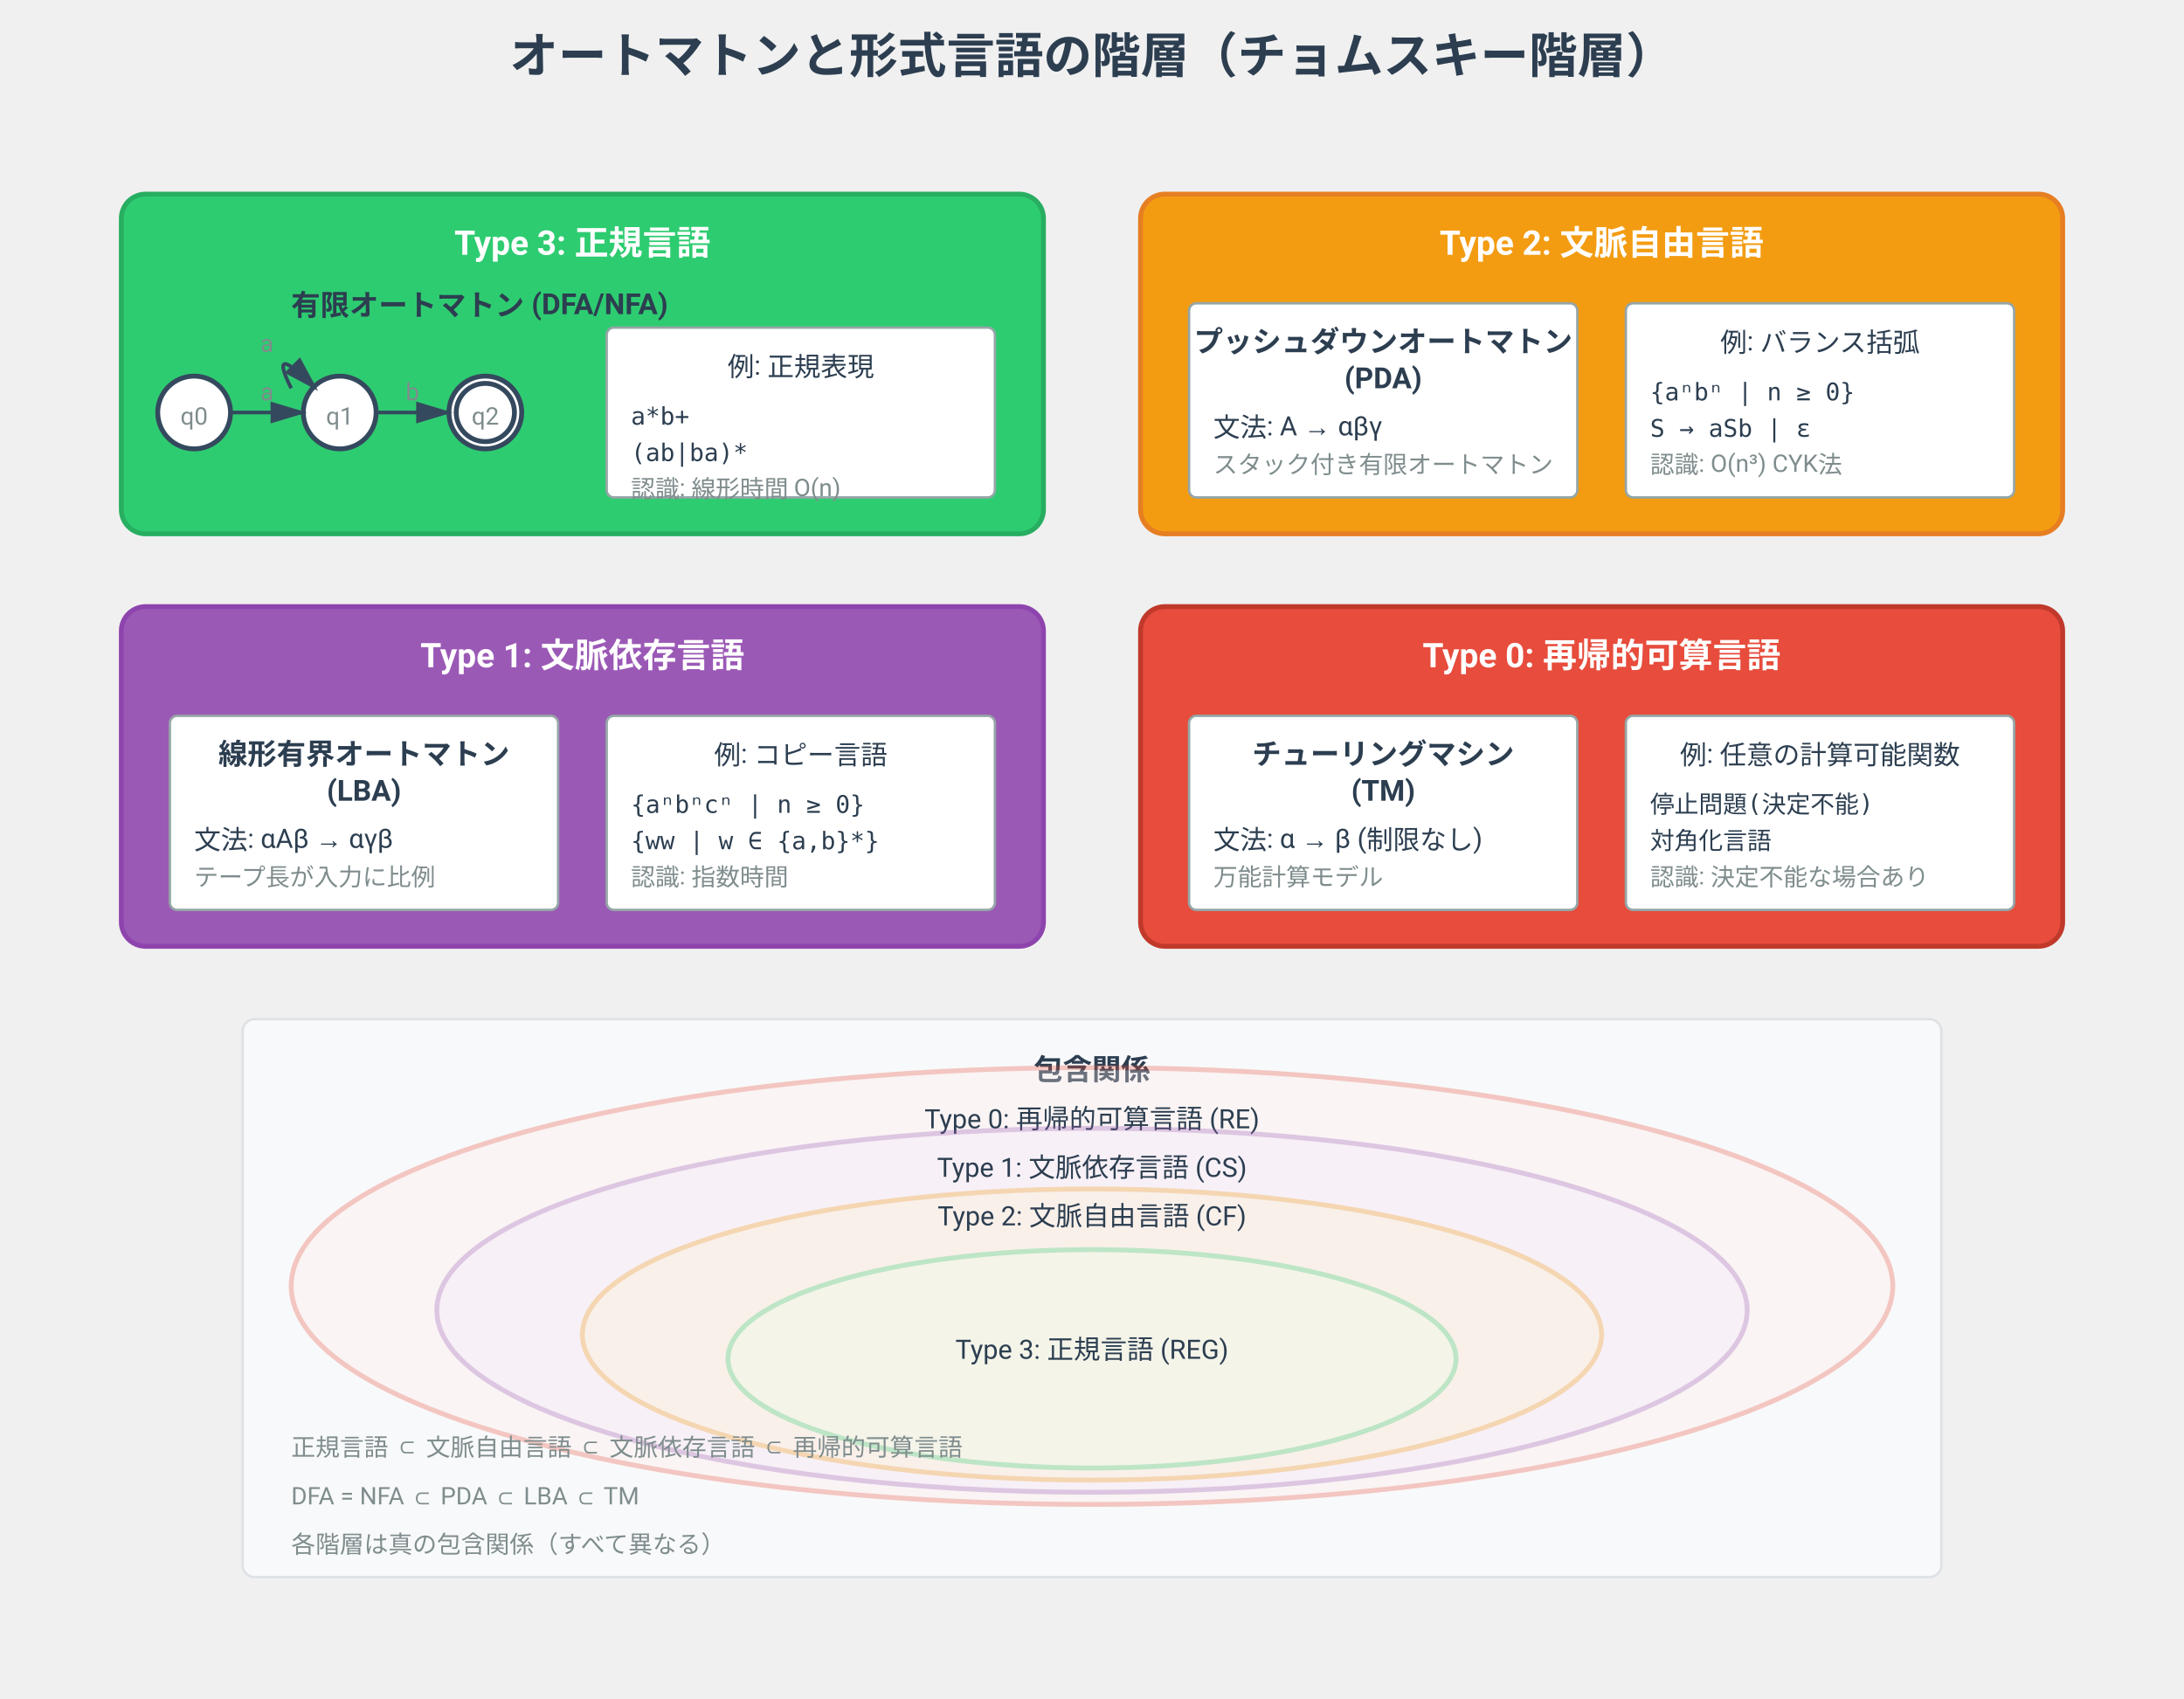
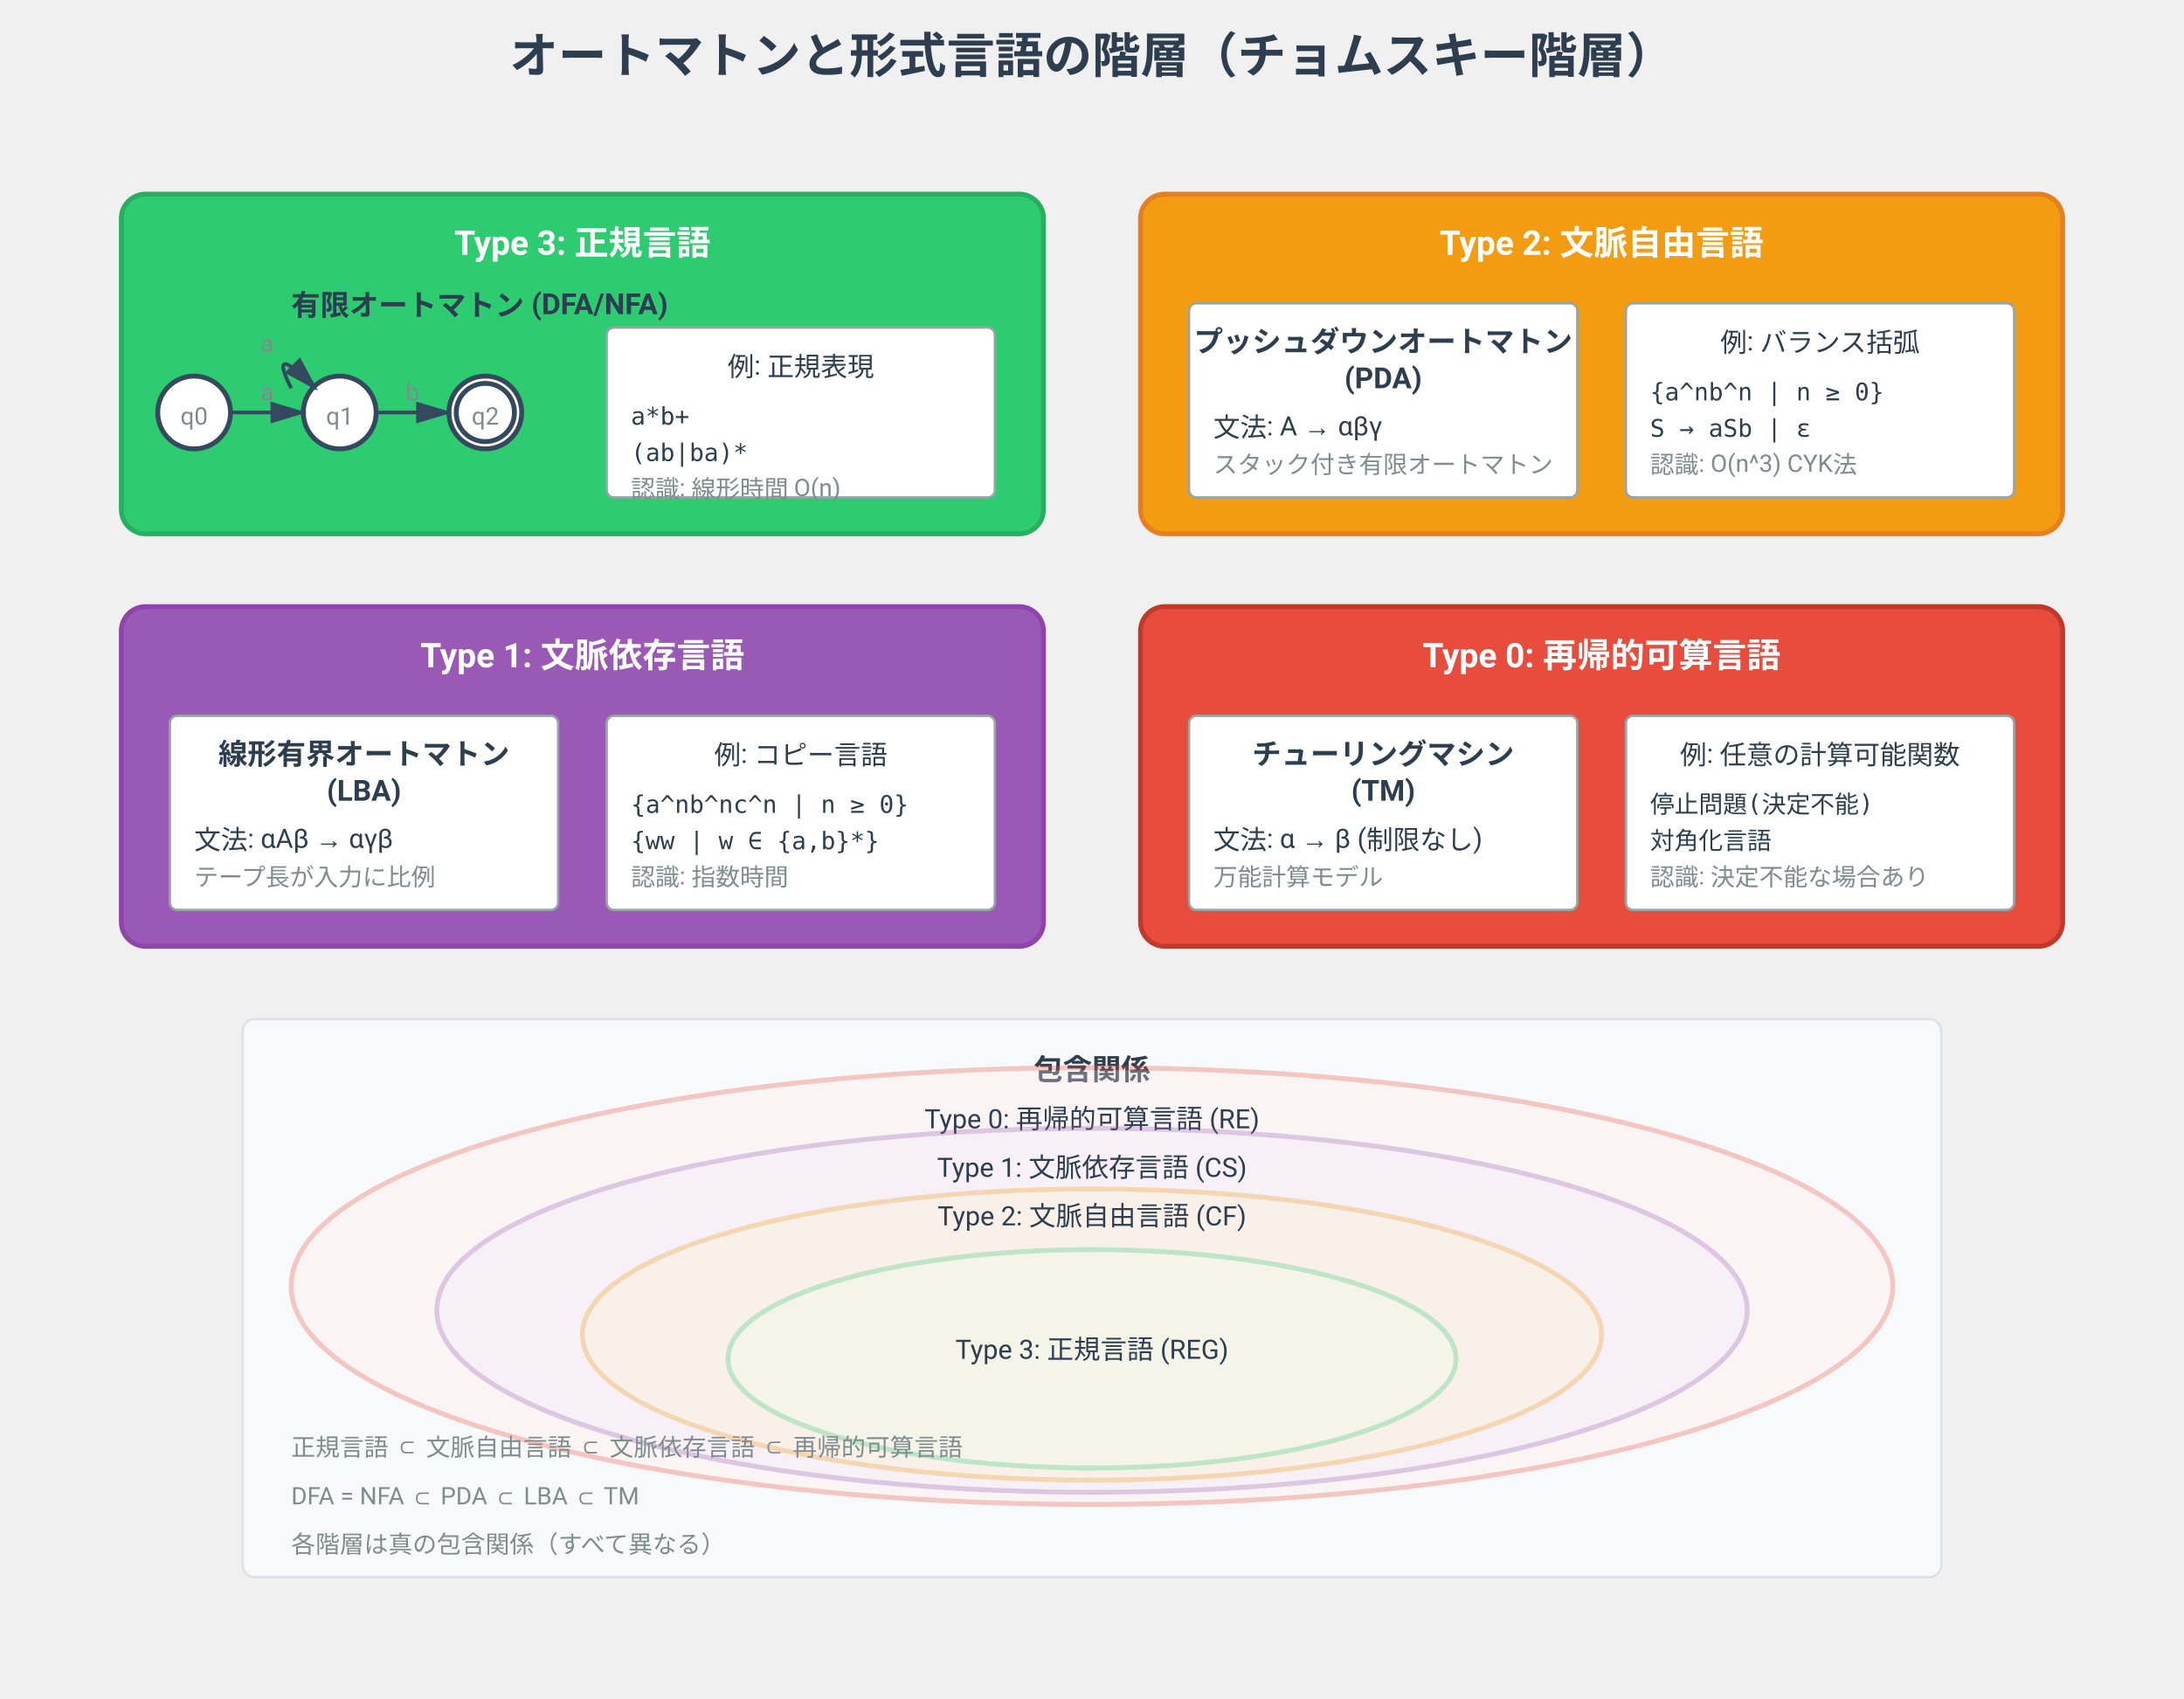
<svg xmlns="http://www.w3.org/2000/svg" width="900" height="700" viewBox="0 0 900 700" role="img" aria-labelledby="title desc">
  <defs>
    <style>
      .title { font-family: -apple-system, BlinkMacSystemFont, 'Segoe UI', Roboto, 'Helvetica Neue', Arial, 'Noto Sans', sans-serif, 'Apple Color Emoji', 'Segoe UI Emoji', 'Segoe UI Symbol', 'Noto Color Emoji'; font-size: 20px; font-weight: bold; fill: #2c3e50; }
      .automaton-title { font-family: -apple-system, BlinkMacSystemFont, 'Segoe UI', Roboto, 'Helvetica Neue', Arial, 'Noto Sans', sans-serif, 'Apple Color Emoji', 'Segoe UI Emoji', 'Segoe UI Symbol', 'Noto Color Emoji'; font-size: 14px; font-weight: bold; fill: #fff; }
      .language-title { font-family: -apple-system, BlinkMacSystemFont, 'Segoe UI', Roboto, 'Helvetica Neue', Arial, 'Noto Sans', sans-serif, 'Apple Color Emoji', 'Segoe UI Emoji', 'Segoe UI Symbol', 'Noto Color Emoji'; font-size: 12px; font-weight: bold; fill: #2c3e50; }
      .text-content { font-family: -apple-system, BlinkMacSystemFont, 'Segoe UI', Roboto, 'Helvetica Neue', Arial, 'Noto Sans', sans-serif, 'Apple Color Emoji', 'Segoe UI Emoji', 'Segoe UI Symbol', 'Noto Color Emoji'; font-size: 11px; fill: #2c3e50; }
      .small-text { font-family: -apple-system, BlinkMacSystemFont, 'Segoe UI', Roboto, 'Helvetica Neue', Arial, 'Noto Sans', sans-serif, 'Apple Color Emoji', 'Segoe UI Emoji', 'Segoe UI Symbol', 'Noto Color Emoji'; font-size: 10px; fill: #7f8c8d; }
      .example-text { font-family: 'Monaco', 'Menlo', 'Ubuntu Mono', 'Consolas', 'source-code-pro', monospace; font-size: 10px; fill: #2c3e50; }
      .dfa-box { fill: #2ecc71; stroke: #27ae60; stroke-width: 2; }
      .nfa-box { fill: #3498db; stroke: #2980b9; stroke-width: 2; }
      .pda-box { fill: #f39c12; stroke: #e67e22; stroke-width: 2; }
      .tm-box { fill: #e74c3c; stroke: #c0392b; stroke-width: 2; }
      .lba-box { fill: #9b59b6; stroke: #8e44ad; stroke-width: 2; }
      .component { fill: #fff; stroke: #95a5a6; stroke-width: 1; }
      .state-node { fill: #fff; stroke: #34495e; stroke-width: 2; }
      .final-state { fill: #fff; stroke: #34495e; stroke-width: 2; }
      .transition { stroke: #34495e; stroke-width: 1.5; fill: none; marker-end: url(#arrowhead); }
    </style>
    <marker id="arrowhead" markerWidth="10" markerHeight="10" refX="9" refY="3" orient="auto">
      <polygon points="0 0, 10 3, 0 6" fill="#34495e" />
    </marker>
  </defs>
  <text x="450" y="30" class="title" text-anchor="middle">オートマトンと形式言語の階層（チョムスキー階層）</text>
  <g id="regular">
    <rect x="50" y="80" width="380" height="140" class="dfa-box" rx="10" />
    <text x="240" y="105" class="automaton-title" text-anchor="middle">Type 3: 正規言語</text>
    <g id="dfa">
      <text x="120" y="130" class="language-title">有限オートマトン (DFA/NFA)</text>
      <circle cx="80" cy="170" r="15" class="state-node" />
      <text x="80" y="175" class="small-text" text-anchor="middle">q0</text>
      <circle cx="140" cy="170" r="15" class="state-node" />
      <text x="140" y="175" class="small-text" text-anchor="middle">q1</text>
      <circle cx="200" cy="170" r="15" class="state-node" />
      <circle cx="200" cy="170" r="12" class="final-state" />
      <text x="200" y="175" class="small-text" text-anchor="middle">q2</text>
      <path d="M 95 170 L 125 170" class="transition" />
      <text x="110" y="165" class="small-text" text-anchor="middle">a</text>
      <path d="M 155 170 L 185 170" class="transition" />
      <text x="170" y="165" class="small-text" text-anchor="middle">b</text>
      <path d="M 120 160 Q 110 140 130 160" class="transition" fill="none" />
      <text x="110" y="145" class="small-text" text-anchor="middle">a</text>
    </g>
    <rect x="250" y="135" width="160" height="70" class="component" rx="3" />
    <text x="330" y="155" class="text-content" text-anchor="middle">例: 正規表現</text>
    <text x="260" y="175" class="example-text">a*b+</text>
    <text x="260" y="190" class="example-text">(ab|ba)*</text>
    <text x="260" y="205" class="small-text">認識: 線形時間 O(n)</text>
  </g>
  <g id="context-free">
    <rect x="470" y="80" width="380" height="140" class="pda-box" rx="10" />
    <text x="660" y="105" class="automaton-title" text-anchor="middle">Type 2: 文脈自由言語</text>
    <rect x="490" y="125" width="160" height="80" class="component" rx="3" />
    <text x="570" y="145" class="language-title" text-anchor="middle">プッシュダウンオートマトン</text>
    <text x="570" y="160" class="language-title" text-anchor="middle">(PDA)</text>
    <text x="500" y="180" class="text-content">文法: A → αβγ</text>
    <text x="500" y="195" class="small-text">スタック付き有限オートマトン</text>
    <rect x="670" y="125" width="160" height="80" class="component" rx="3" />
    <text x="750" y="145" class="text-content" text-anchor="middle">例: バランス括弧</text>
-     <text x="680" y="165" class="example-text">{aⁿbⁿ | n ≥ 0}</text>
+     <text x="680" y="165" class="example-text">{a^nb^n | n ≥ 0}</text>
    <text x="680" y="180" class="example-text">S → aSb | ε</text>
-     <text x="680" y="195" class="small-text">認識: O(n³) CYK法</text>
+     <text x="680" y="195" class="small-text">認識: O(n^3) CYK法</text>
  </g>
  <g id="context-sensitive">
    <rect x="50" y="250" width="380" height="140" class="lba-box" rx="10" />
    <text x="240" y="275" class="automaton-title" text-anchor="middle">Type 1: 文脈依存言語</text>
    <rect x="70" y="295" width="160" height="80" class="component" rx="3" />
    <text x="150" y="315" class="language-title" text-anchor="middle">線形有界オートマトン</text>
    <text x="150" y="330" class="language-title" text-anchor="middle">(LBA)</text>
    <text x="80" y="350" class="text-content">文法: αAβ → αγβ</text>
    <text x="80" y="365" class="small-text">テープ長が入力に比例</text>
    <rect x="250" y="295" width="160" height="80" class="component" rx="3" />
    <text x="330" y="315" class="text-content" text-anchor="middle">例: コピー言語</text>
-     <text x="260" y="335" class="example-text">{aⁿbⁿcⁿ | n ≥ 0}</text>
+     <text x="260" y="335" class="example-text">{a^nb^nc^n | n ≥ 0}</text>
    <text x="260" y="350" class="example-text">{ww | w ∈ {a,b}*}</text>
    <text x="260" y="365" class="small-text">認識: 指数時間</text>
  </g>
  <g id="recursively-enumerable">
    <rect x="470" y="250" width="380" height="140" class="tm-box" rx="10" />
    <text x="660" y="275" class="automaton-title" text-anchor="middle">Type 0: 再帰的可算言語</text>
    <rect x="490" y="295" width="160" height="80" class="component" rx="3" />
    <text x="570" y="315" class="language-title" text-anchor="middle">チューリングマシン</text>
    <text x="570" y="330" class="language-title" text-anchor="middle">(TM)</text>
    <text x="500" y="350" class="text-content">文法: α → β (制限なし)</text>
    <text x="500" y="365" class="small-text">万能計算モデル</text>
    <rect x="670" y="295" width="160" height="80" class="component" rx="3" />
    <text x="750" y="315" class="text-content" text-anchor="middle">例: 任意の計算可能関数</text>
    <text x="680" y="335" class="example-text">停止問題(決定不能)</text>
    <text x="680" y="350" class="example-text">対角化言語</text>
    <text x="680" y="365" class="small-text">認識: 決定不能な場合あり</text>
  </g>
  <g id="inclusion">
    <rect x="100" y="420" width="700" height="230" fill="#f8f9fa" stroke="#dee2e6" stroke-width="1" rx="5" />
    <text x="450" y="445" class="language-title" text-anchor="middle">包含関係</text>
    <ellipse cx="450" cy="530" rx="330" ry="90" fill="#ffe6e6" stroke="#e74c3c" stroke-width="2" opacity="0.3" />
    <text x="450" y="465" class="text-content" text-anchor="middle">Type 0: 再帰的可算言語 (RE)</text>
    <ellipse cx="450" cy="540" rx="270" ry="75" fill="#f3e6ff" stroke="#9b59b6" stroke-width="2" opacity="0.3" />
    <text x="450" y="485" class="text-content" text-anchor="middle">Type 1: 文脈依存言語 (CS)</text>
    <ellipse cx="450" cy="550" rx="210" ry="60" fill="#fff3cd" stroke="#f39c12" stroke-width="2" opacity="0.3" />
    <text x="450" y="505" class="text-content" text-anchor="middle">Type 2: 文脈自由言語 (CF)</text>
    <ellipse cx="450" cy="560" rx="150" ry="45" fill="#e6ffe6" stroke="#2ecc71" stroke-width="2" opacity="0.3" />
    <text x="450" y="560" class="text-content" text-anchor="middle">Type 3: 正規言語 (REG)</text>
    <text x="120" y="600" class="small-text">正規言語 ⊂ 文脈自由言語 ⊂ 文脈依存言語 ⊂ 再帰的可算言語</text>
    <text x="120" y="620" class="small-text">DFA = NFA ⊂ PDA ⊂ LBA ⊂ TM</text>
    <text x="120" y="640" class="small-text">各階層は真の包含関係（すべて異なる）</text>
  </g>
</svg>
